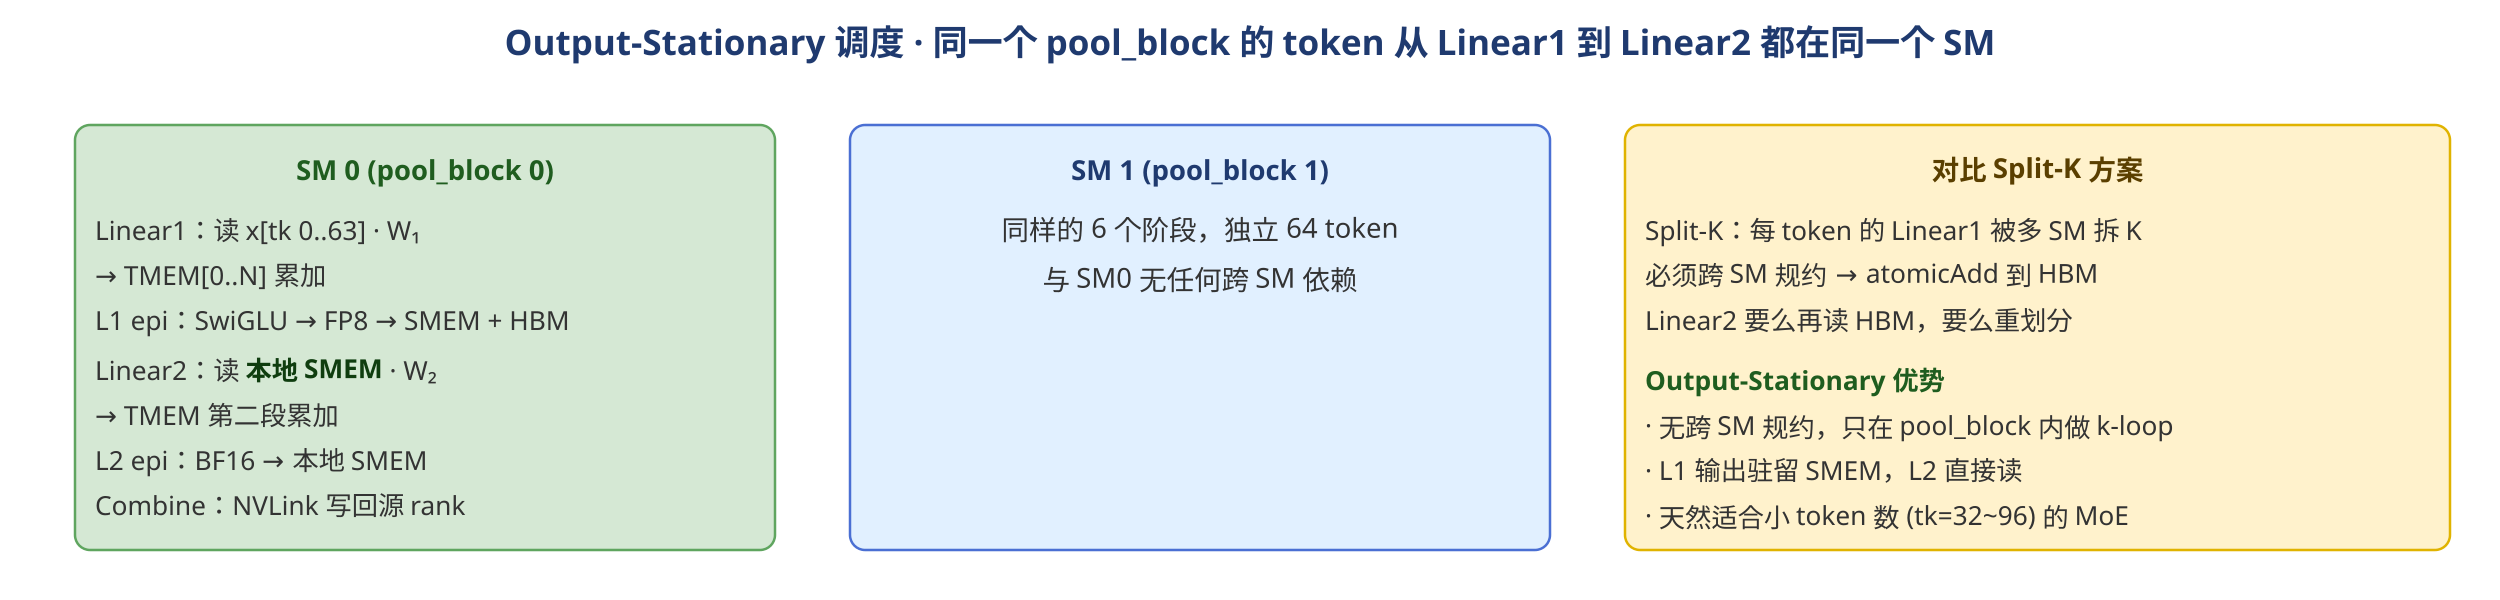
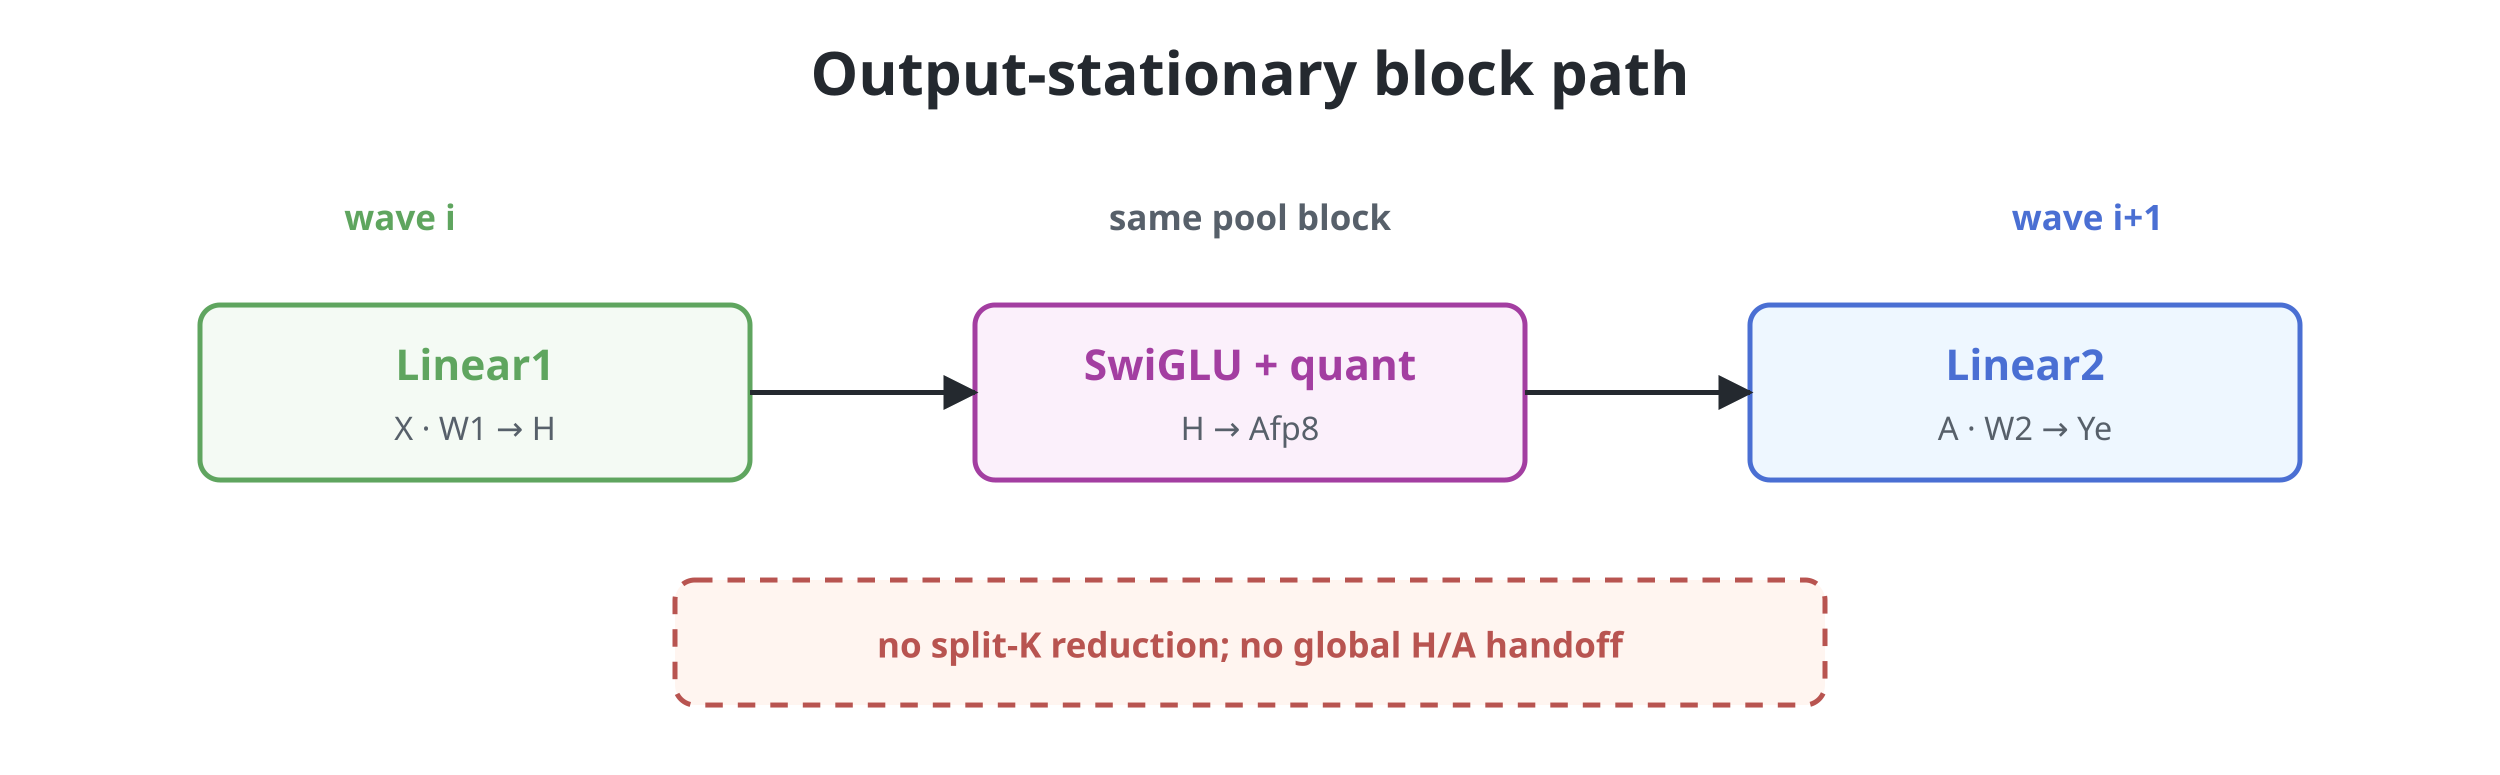
- <svg xmlns="http://www.w3.org/2000/svg" viewBox="0 0 1000 240">
-   <text x="500" y="22" text-anchor="middle" font-family="sans-serif" font-weight="700" font-size="14" fill="#1f3a6f">Output-Stationary 调度 · 同一个 pool_block 的 token 从 Linear1 到 Linear2 都在同一个 SM</text>
-   <g font-family="sans-serif" font-size="11">
-     <rect x="30" y="50" width="280" height="170" rx="6" fill="#d5e8d4" stroke="#5fa55f" />
-     <text x="170" y="72" text-anchor="middle" font-weight="700" fill="#1f5d1f">SM 0 (pool_block 0)</text>
-     <g fill="#333" font-size="10.5">
-       <text x="38" y="96">Linear1：读 x[tk 0..63] · W₁</text>
-       <text x="38" y="114">→ TMEM[0..N] 累加</text>
-       <text x="38" y="132">L1 epi：SwiGLU → FP8 → SMEM + HBM</text>
-       <text x="38" y="152">Linear2：读 <tspan font-weight="700" fill="#0f3d0f">本地 SMEM</tspan> · W₂</text>
-       <text x="38" y="170">→ TMEM 第二段累加</text>
-       <text x="38" y="188">L2 epi：BF16 → 本地 SMEM</text>
-       <text x="38" y="206">Combine：NVLink 写回源 rank</text>
-     </g>
-     <rect x="340" y="50" width="280" height="170" rx="6" fill="#e1f0ff" stroke="#4a6fd3" />
-     <text x="480" y="72" text-anchor="middle" font-weight="700" fill="#1f3a6f">SM 1 (pool_block 1)</text>
-     <text x="480" y="96" text-anchor="middle" fill="#333">同样的 6 个阶段，独立 64 token</text>
-     <text x="480" y="116" text-anchor="middle" fill="#333">与 SM0 无任何跨 SM 依赖</text>
-     <rect x="650" y="50" width="330" height="170" rx="6" fill="#fff2cc" stroke="#e0b300" />
-     <text x="815" y="72" text-anchor="middle" font-weight="700" fill="#5a3f00">对比 Split-K 方案</text>
-     <g fill="#333" font-size="10.5">
-       <text x="658" y="96">Split-K：每 token 的 Linear1 被多 SM 拆 K</text>
-       <text x="658" y="114">         必须跨 SM 规约 → atomicAdd 到 HBM</text>
-       <text x="658" y="132">         Linear2 要么再读 HBM，要么重划分</text>
-       <text x="658" y="156" font-weight="700" fill="#1f5d1f">Output-Stationary 优势</text>
-       <text x="658" y="174">· 无跨 SM 规约，只在 pool_block 内做 k-loop</text>
-       <text x="658" y="192">· L1 输出驻留 SMEM，L2 直接读</text>
-       <text x="658" y="210">· 天然适合小 token 数 (tk=32~96) 的 MoE</text>
-     </g>
-   </g>
+ <svg xmlns="http://www.w3.org/2000/svg" viewBox="0 0 1000 310">
+   <defs>
+     <marker id="arrow" viewBox="0 0 10 10" refX="9" refY="5" markerWidth="7" markerHeight="7" orient="auto-start-reverse">
+       <path d="M 0 0 L 10 5 L 0 10 z" fill="#24292f" />
+     </marker>
+     <style>
+     .title{font:700 24px sans-serif;fill:#24292f}
+     .sub{font:400 13px sans-serif;fill:#57606a}
+     .mono{font:500 13px ui-monospace,Menlo,monospace;fill:#24292f}
+   </style>
+   </defs>
+   <text x="500" y="38" text-anchor="middle" font-family="sans-serif" font-size="24" font-weight="700" fill="#24292f">Output-stationary block path</text>
+   <text x="160" y="92" text-anchor="middle" font-family="sans-serif" font-size="14" font-weight="700" fill="#5fa55f">wave i</text>
+   <text x="500" y="92" text-anchor="middle" font-family="sans-serif" font-size="14" font-weight="700" fill="#57606a">same pool block</text>
+   <text x="835" y="92" text-anchor="middle" font-family="sans-serif" font-size="14" font-weight="700" fill="#4a6fd3">wave i+1</text>
+   <rect x="80" y="122" width="220" height="70" rx="8" fill="#f4faf4" stroke="#5fa55f" stroke-width="2" />
+   <text x="190" y="152" text-anchor="middle" font-family="sans-serif" font-size="17" font-weight="700" fill="#5fa55f">Linear1</text>
+   <text x="190" y="176" text-anchor="middle" font-family="sans-serif" font-size="13" font-weight="500" fill="#57606a">X · W1 → H</text>
+   <rect x="390" y="122" width="220" height="70" rx="8" fill="#fbf0fb" stroke="#a33ea1" stroke-width="2" />
+   <text x="500" y="152" text-anchor="middle" font-family="sans-serif" font-size="17" font-weight="700" fill="#a33ea1">SwiGLU + quant</text>
+   <text x="500" y="176" text-anchor="middle" font-family="sans-serif" font-size="13" font-weight="500" fill="#57606a">H → Afp8</text>
+   <rect x="700" y="122" width="220" height="70" rx="8" fill="#eef7ff" stroke="#4a6fd3" stroke-width="2" />
+   <text x="810" y="152" text-anchor="middle" font-family="sans-serif" font-size="17" font-weight="700" fill="#4a6fd3">Linear2</text>
+   <text x="810" y="176" text-anchor="middle" font-family="sans-serif" font-size="13" font-weight="500" fill="#57606a">A · W2 → Ye</text>
+   <line x1="300" y1="157" x2="390" y2="157" stroke="#24292f" stroke-width="2" marker-end="url(#arrow)" />
+   <line x1="610" y1="157" x2="700" y2="157" stroke="#24292f" stroke-width="2" marker-end="url(#arrow)" />
+   <rect x="270" y="232" width="460" height="50" rx="8" fill="#fff5f0" stroke="#b85450" stroke-width="2" stroke-dasharray="7 6" />
+   <text x="500" y="263" text-anchor="middle" font-family="sans-serif" font-size="14" font-weight="700" fill="#b85450">no split-K reduction; no global H/A handoff</text>
</svg>
